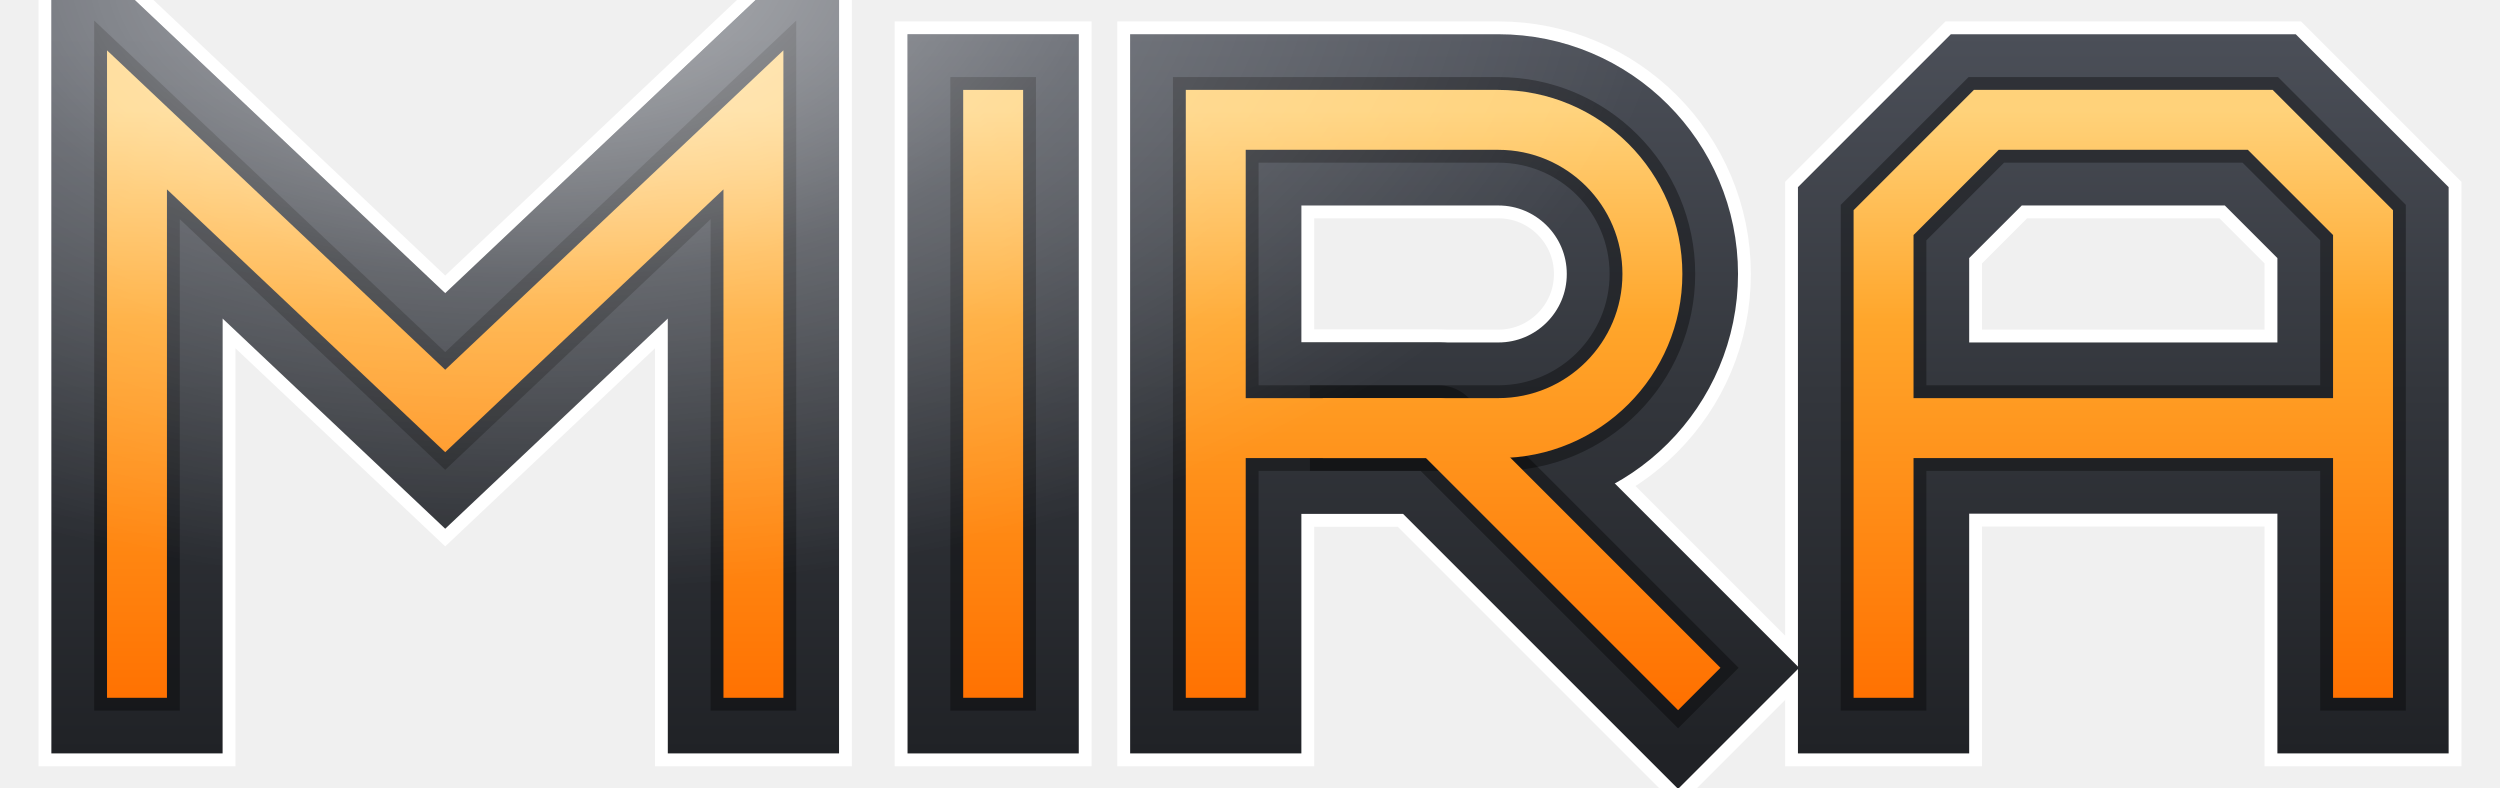
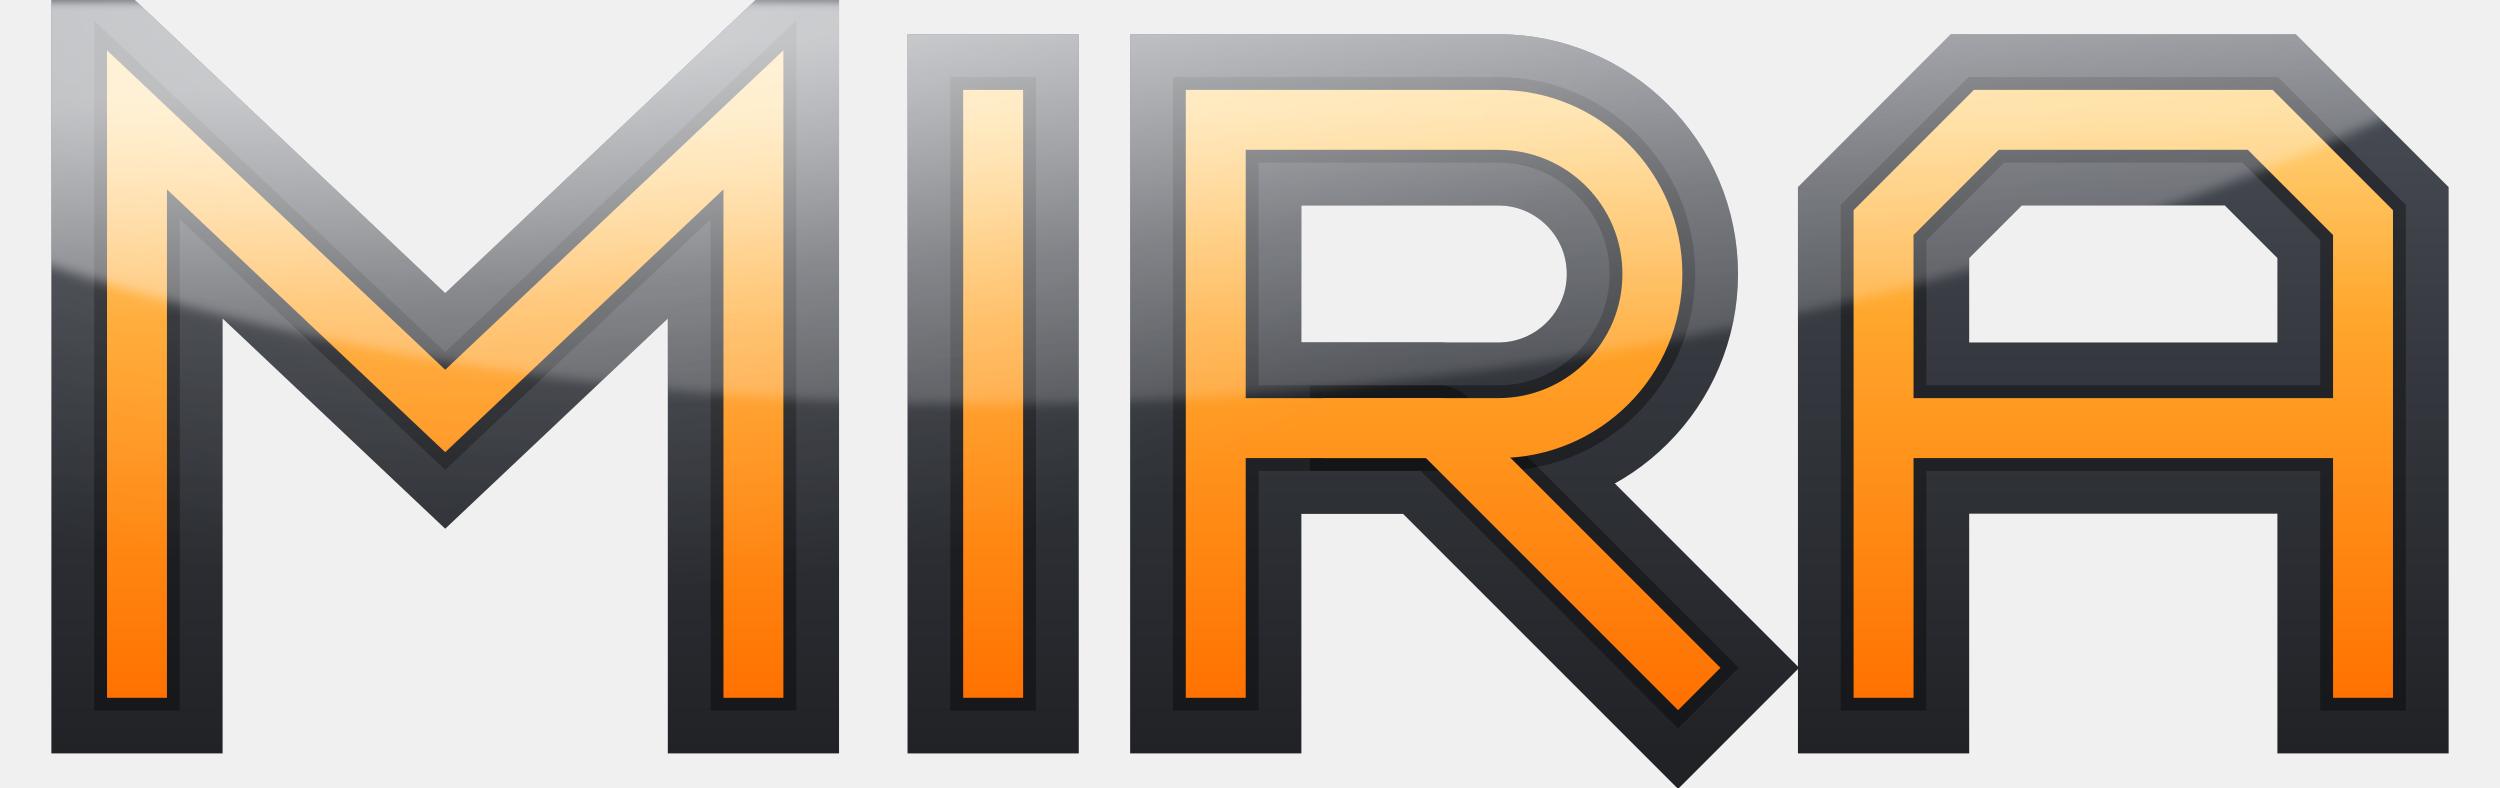
<svg xmlns="http://www.w3.org/2000/svg" viewBox="8 14 292 92" role="img" aria-label="MIRA – Mail · Identity · Routing · Access">
  <defs>
    <g id="b" fill="none" stroke-linecap="square" stroke-linejoin="miter" stroke-miterlimit="10">
      <path d="M24 92V28L60 62L96 28V92" />
      <path d="M124 28V92" />
      <path d="M150 92V28H183A18 18 0 0 1 183 64H150" />
      <path d="M166 64H176L204 92" stroke-linejoin="round" />
      <path d="M228 92V40L240 28H272L284 40V92M228 64H284" />
    </g>
    <linearGradient id="rahmen" x1="0" y1="18" x2="0" y2="102" gradientUnits="userSpaceOnUse">
      <stop offset="0" stop-color="#4b4f58" />
      <stop offset=".5" stop-color="#33363c" />
      <stop offset="1" stop-color="#202226" />
    </linearGradient>
    <linearGradient id="seele" x1="0" y1="26" x2="0" y2="96" gradientUnits="userSpaceOnUse">
      <stop offset="0" stop-color="#ffd27a" />
      <stop offset=".35" stop-color="#ffa62b" />
      <stop offset="1" stop-color="#ff7000" />
    </linearGradient>
    <radialGradient id="sonne" cx="70" cy="10" r="190" gradientUnits="userSpaceOnUse" gradientTransform="translate(70 10) scale(1 .55) translate(-70 -10)">
      <stop offset="0" stop-color="#fff" stop-opacity=".6" />
      <stop offset=".35" stop-color="#fff" stop-opacity=".22" />
      <stop offset=".7" stop-color="#fff" stop-opacity="0" />
    </radialGradient>
+     <linearGradient id="spiegel" x1="0" y1="14" x2="0" y2="62" gradientUnits="userSpaceOnUse">
+       <stop offset="0" stop-color="#fff" stop-opacity=".62" />
+       <stop offset=".55" stop-color="#fff" stop-opacity=".3" />
+       <stop offset="1" stop-color="#fff" stop-opacity=".14" />
+     </linearGradient>
+     <filter id="bogenweich" filterUnits="userSpaceOnUse" x="-100" y="-200" width="520" height="350">
+       <feGaussianBlur stdDeviation=".7" />
+     </filter>
    <mask id="form" maskUnits="userSpaceOnUse" x="0" y="0" width="320" height="150">
      <use href="#b" stroke="#fff" stroke-width="20" />
    </mask>
    <mask id="kern" maskUnits="userSpaceOnUse" x="0" y="0" width="320" height="150">
      <use href="#b" stroke="#fff" stroke-width="7" />
    </mask>
  </defs>
-   <use href="#b" stroke="#ffffff" stroke-width="23" />
  <use href="#b" stroke="url(#rahmen)" stroke-width="20" />
  <use href="#b" stroke="#000" stroke-opacity=".35" stroke-width="10" />
  <g mask="url(#kern)">
    <use href="#b" stroke="#b54a00" stroke-width="9" />
    <use href="#b" stroke="url(#seele)" stroke-width="9" transform="translate(0 .9)" />
  </g>
-   <rect x="0" y="0" width="320" height="110" fill="url(#sonne)" mask="url(#form)" />
+   <rect x="0" y="0" width="320" height="110" fill="url(#sonne)" opacity=".6" mask="url(#form)" />
+   <g mask="url(#form)">
+     <ellipse cx="150" cy="-62" rx="230" ry="122" transform="rotate(-5 150 -62)" fill="url(#spiegel)" filter="url(#bogenweich)" />
+   </g>
</svg>
